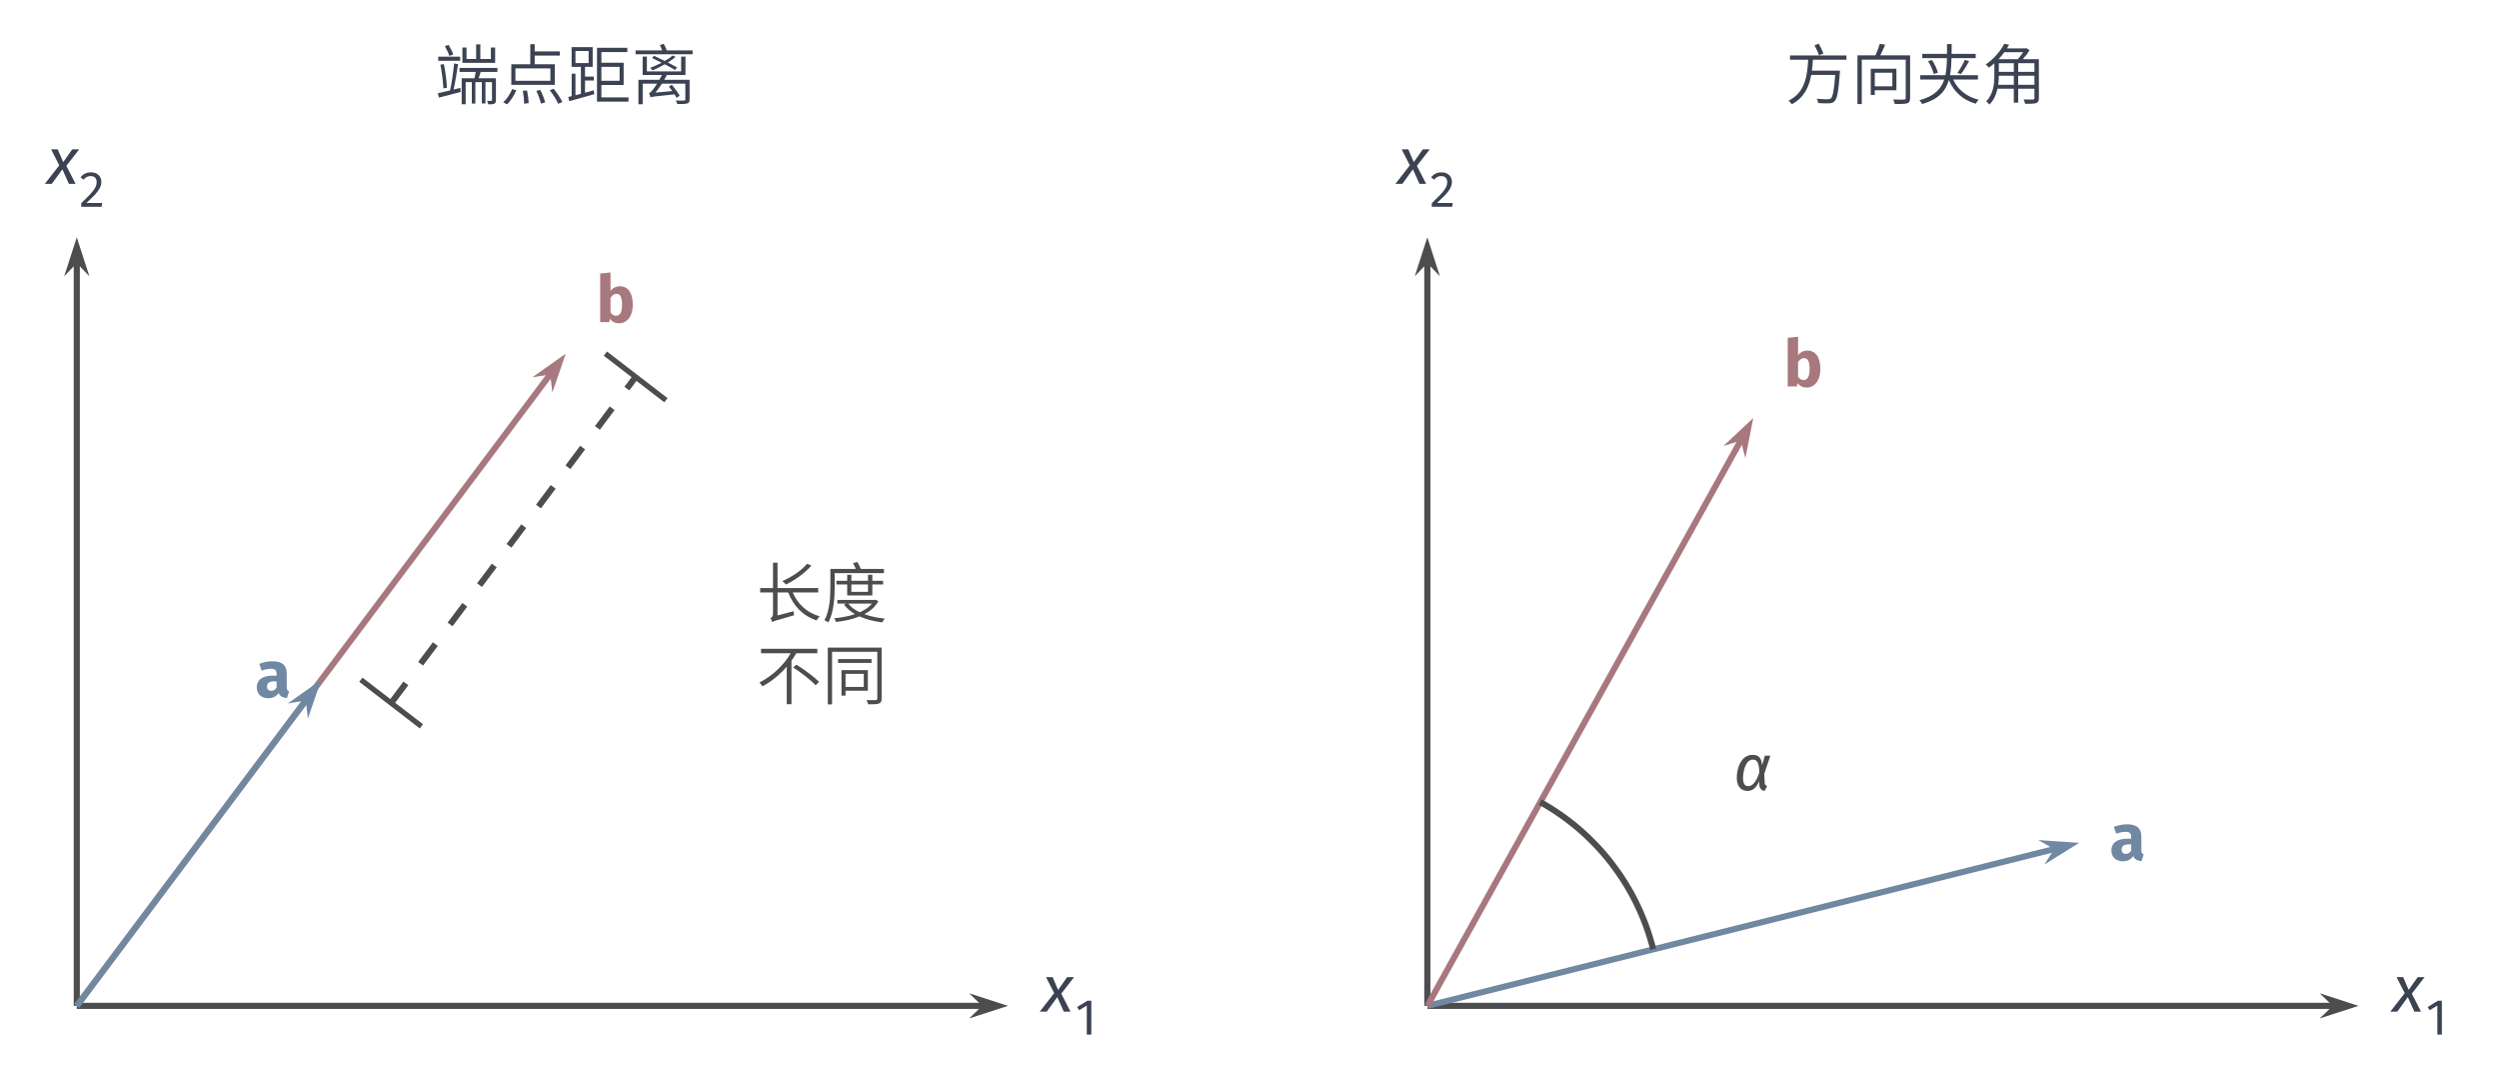
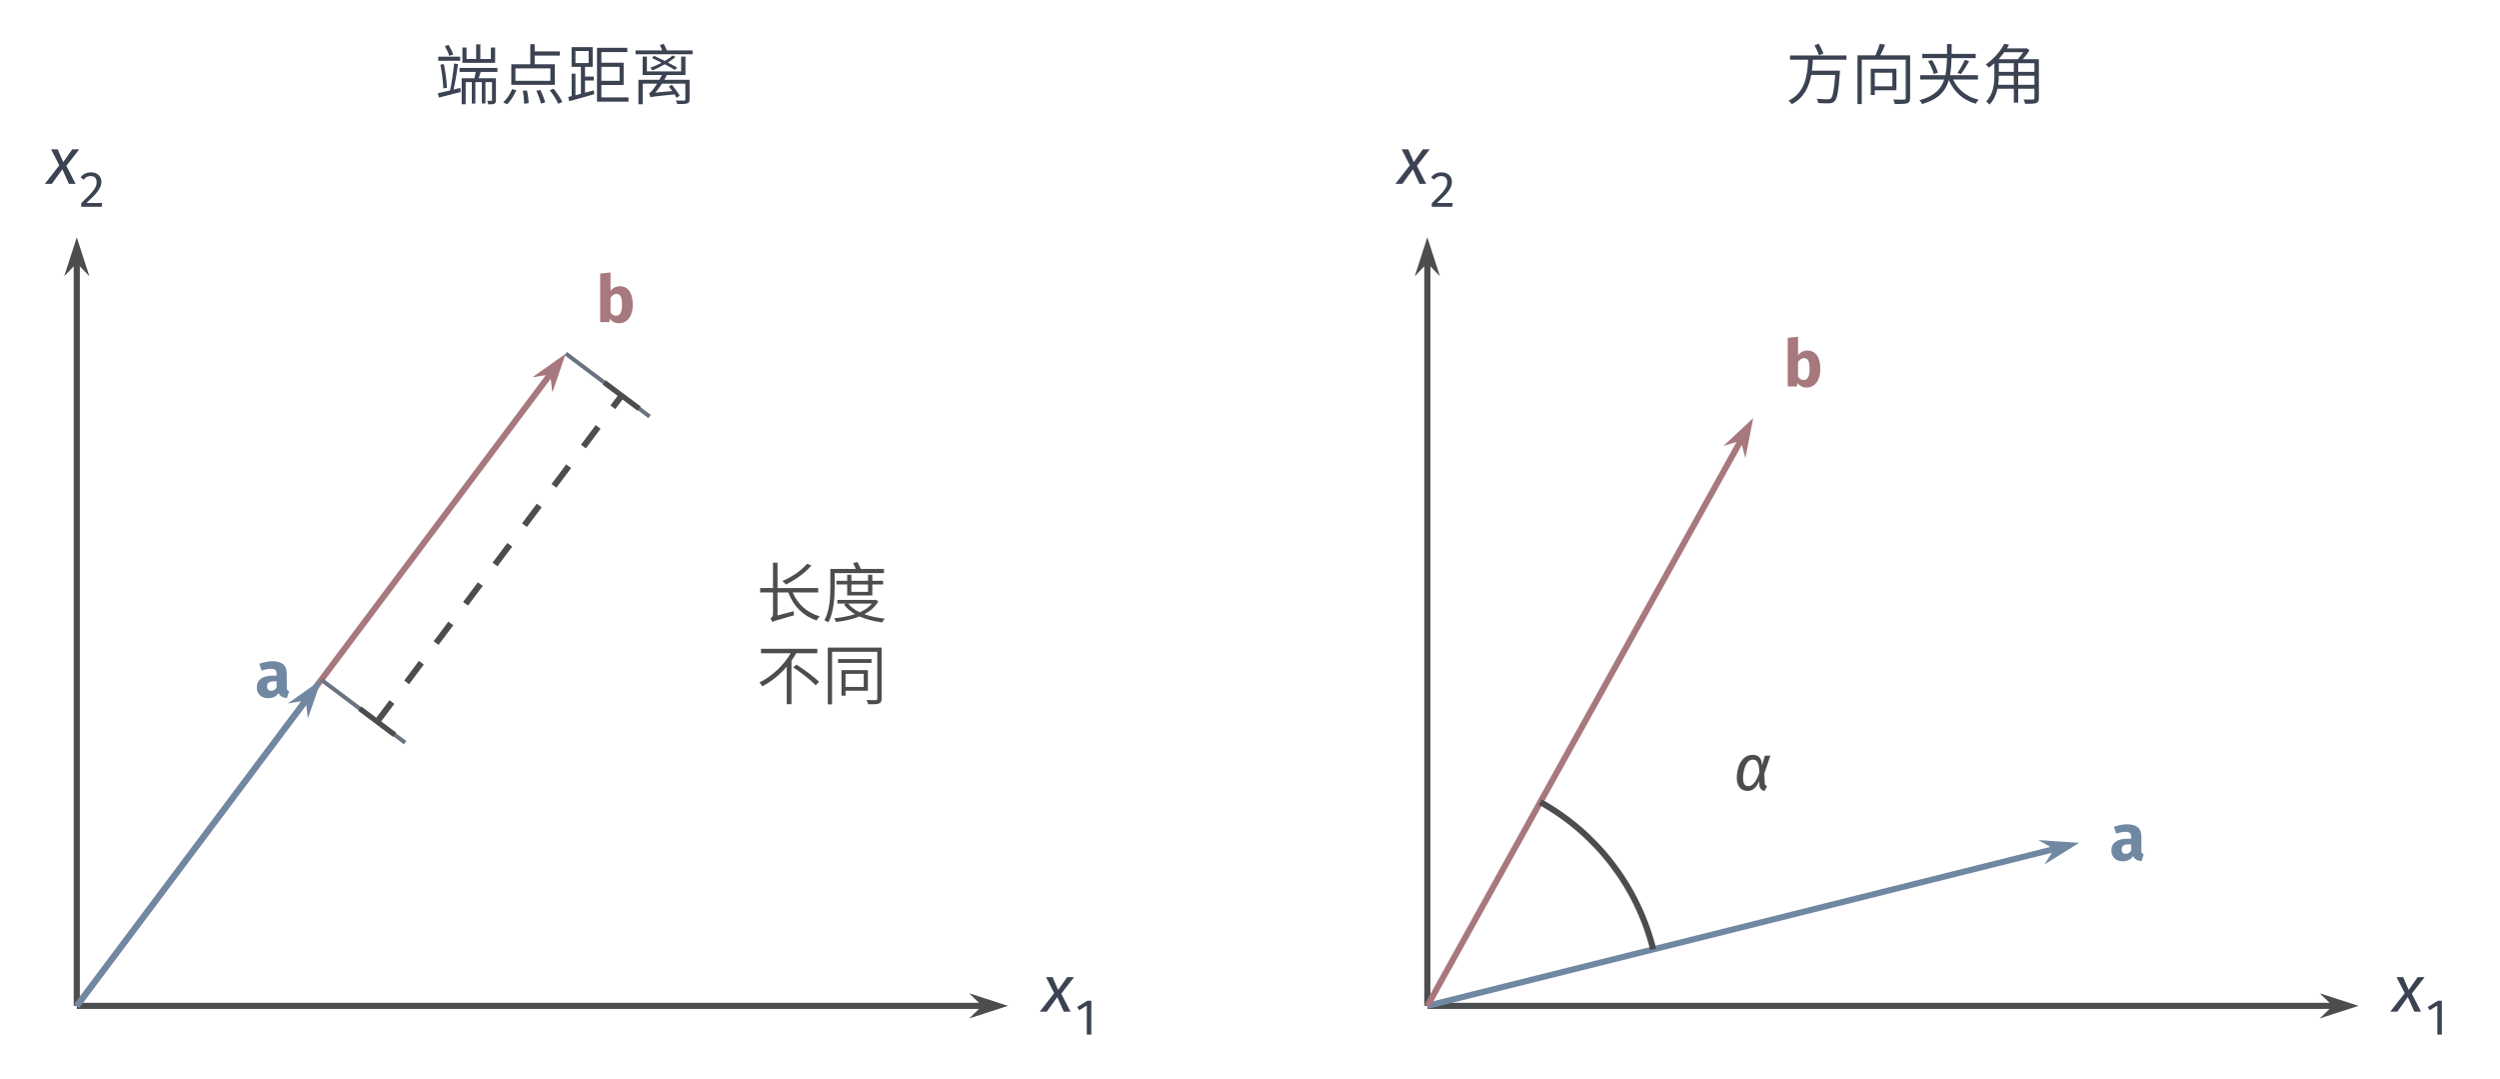
<svg xmlns="http://www.w3.org/2000/svg" xmlns:xlink="http://www.w3.org/1999/xlink" version="1.1" width="304.22" height="131.21" viewBox="0 0 304.22 131.21">
  <defs>
    <path id="font_1_29696" d="M.387 .648H.052V.585H.387V.648M.138 .535 .085 .526C.107 .412 .127 .263 .13 .164L.185 .173C.182 .272 .161 .42 .138 .535M.21 .828 .153 .81C.179 .764 .209 .7 .221 .66L.281 .682C.268 .722 .238 .782 .21 .828M.933-.015V.319H.67L.7 .415H.956V.476H.377V.415H.625C.619 .383 .612 .348 .605 .319H.41V-.078H.471V.26H.565V-.068H.619V.26H.718V-.066H.773V.26H.873V-.014C.873-.023 .87-.026 .861-.026 .853-.027 .827-.027 .797-.026 .805-.041 .814-.064 .817-.08 .862-.08 .889-.079 .909-.069 .928-.06 .933-.044 .933-.015V-.015M.484 .788H.421V.554H.921V.788H.856V.613H.695V.837H.631V.613H.484V.788M.355 .534 .295 .545C.283 .422 .257 .242 .233 .133 .162 .116 .097 .101 .046 .09L.063 .024C.155 .048 .278 .079 .396 .11L.389 .172 .286 .146C.311 .255 .337 .414 .355 .534Z" />
    <path id="font_1_25001" d="M.231 .28V.469H.765V.28H.231M.407 .133 .343 .128C.356 .064 .364-.02 .364-.07L.433-.061C.432-.012 .422 .07 .407 .133M.611 .14 .55 .127C.58 .065 .609-.018 .621-.068L.685-.051C.674-0 .641 .08 .611 .14M.814 .159 .755 .135C.806 .073 .861-.016 .884-.071L.947-.044C.923 .012 .865 .096 .814 .159M.244 .136 .181 .153C.15 .079 .098-.002 .044-.049L.105-.079C.16-.026 .211 .059 .244 .136M.909 .729H.525V.839H.458V.532H.168V.218H.833V.532H.525V.665H.909V.729Z" />
    <path id="font_1_39238" d="M.148 .551V.735H.349V.551H.148M.94 .719V.784H.477V-.039H.958V.027H.544V.216H.884V.556H.544V.719H.94M.544 .493H.822V.28H.544V.493M.428 .344H.294V.493H.411V.794H.089V.493H.231V.081L.148 .06V.389H.09V.046L.037 .033 .054-.031C.157-.002 .299 .038 .435 .075L.427 .135 .294 .098V.284H.428V.344Z" />
    <path id="font_1_29073" d="M.496 .845 .437 .826C.449 .801 .463 .771 .473 .744H.066V.685H.937V.744H.543C.531 .774 .513 .814 .496 .845M.239 .649H.174V.369H.469C.456 .344 .443 .319 .429 .295H.11V-.078H.175V.236H.394C.368 .194 .345 .162 .333 .148 .31 .118 .291 .097 .272 .092 .28 .074 .291 .041 .295 .027 .317 .037 .353 .042 .661 .073 .674 .053 .685 .035 .693 .02L.74 .053C.716 .096 .663 .168 .62 .22L.575 .192C.591 .171 .609 .147 .627 .123L.369 .1C.403 .14 .436 .187 .468 .236H.826V-.004C.826-.017 .821-.021 .806-.022 .791-.023 .736-.023 .68-.021 .689-.037 .7-.058 .703-.075 .777-.075 .824-.075 .854-.066 .882-.056 .891-.04 .891-.003V.295H.504L.545 .369H.828V.649H.762V.424H.239V.649M.678 .644 .633 .666C.599 .637 .558 .609 .512 .583 .456 .611 .398 .638 .347 .662L.318 .628C.363 .606 .414 .582 .464 .556 .406 .526 .345 .499 .289 .478 .301 .469 .318 .448 .325 .438 .384 .463 .449 .496 .512 .532 .573 .5 .63 .469 .668 .445L.7 .484C.664 .505 .614 .532 .559 .56 .603 .587 .644 .615 .678 .644Z" />
    <path id="font_1_20139" d="M.509 .843 .445 .818C.47 .77 .501 .705 .514 .665L.582 .694C.567 .734 .536 .796 .509 .843M.834 .431H.405C.413 .487 .417 .543 .42 .598H.933V.663H.071V.598H.348C.335 .366 .309 .1 .048-.028 .066-.041 .087-.064 .098-.082 .288 .018 .363 .187 .395 .366H.761C.744 .13 .724 .032 .694 .006 .682-.003 .67-.006 .647-.006 .621-.006 .551-.005 .478 .002 .491-.016 .5-.044 .502-.064 .569-.068 .635-.07 .67-.068 .707-.065 .731-.059 .752-.035 .791 .004 .811 .112 .832 .397 .833 .408 .834 .431 .834 .431Z" />
    <path id="font_1_11985" d="M.524 .827 .442 .841C.427 .79 .401 .719 .376 .665H.101V-.079H.167V.599H.838V.014C.838-.005 .833-.01 .813-.011 .791-.012 .722-.013 .647-.009 .658-.029 .668-.06 .671-.079 .763-.079 .825-.078 .86-.068 .894-.056 .905-.033 .905 .013V.665H.45C.475 .713 .502 .773 .524 .827M.696 .46H.304V.059H.366V.131H.696V.46M.366 .399H.634V.192H.366V.399Z" />
    <path id="font_1_14120" d="M.24 .593 .18 .576C.218 .515 .254 .432 .266 .38L.33 .4C.317 .452 .279 .532 .24 .593M.807 .575 .741 .596C.715 .536 .666 .449 .628 .396L.681 .378C.721 .428 .77 .508 .807 .575M.54 .837H.469V.687H.091V.622H.468C.466 .525 .46 .438 .444 .362H.06V.295H.426C.377 .145 .273 .041 .047-.021 .063-.036 .082-.062 .089-.079 .336-.008 .447 .115 .497 .288 .574 .107 .71-.017 .908-.074 .918-.056 .937-.027 .952-.013 .767 .031 .634 .141 .563 .295H.941V.362H.515C.529 .44 .535 .527 .538 .622H.907V.687H.539L.54 .837Z" />
    <path id="font_1_37454" d="M.26 .606H.256C.289 .641 .318 .677 .344 .713H.632C.609 .677 .578 .637 .549 .606H.26M.26 .545H.489V.412H.26V.545M.673 .771H.384L.417 .827 .343 .841C.292 .74 .194 .616 .059 .524 .075 .515 .097 .492 .108 .476 .138 .497 .166 .52 .192 .543V.358C.192 .233 .178 .075 .067-.039 .081-.048 .107-.073 .117-.087 .185-.019 .221 .068 .24 .155H.489V-.058H.556V.155H.804V.012C.804-.004 .798-.009 .781-.01 .764-.01 .703-.011 .638-.009 .648-.027 .659-.057 .662-.076 .746-.076 .8-.075 .831-.064 .862-.052 .872-.031 .872 .011V.606H.626C.665 .648 .703 .698 .729 .743L.683 .774 .673 .771M.804 .545V.412H.556V.545H.804M.26 .353H.489V.215H.251C.258 .263 .26 .31 .26 .353M.804 .353V.215H.556V.353H.804Z" />
    <path id="font_2_1226" d="M.543 .527H.437L.299 .332 .215 .527H.114L.239 .283 .018 0H.125L.286 .222 .386 0H.488L.347 .275 .543 .527Z" />
    <path id="font_2_18" d="M.276 0H.368V.689H.287L.08 .561 .12 .496 .276 .591V0Z" />
    <path id="font_2_19" d="M.258 .701C.163 .701 .099 .667 .045 .6L.107 .552C.15 .603 .187 .625 .253 .625 .328 .625 .373 .579 .373 .504 .373 .395 .315 .319 .059 .073V0H.474L.485 .077H.164C.389 .282 .469 .383 .469 .508 .469 .617 .391 .701 .258 .701Z" />
    <path id="font_2_1153" d="M.303 .098C.269 .098 .24 .117 .22 .149V.37C.243 .409 .274 .432 .31 .432 .36 .432 .396 .4 .396 .265 .396 .141 .358 .098 .303 .098M.363 .548C.304 .548 .252 .521 .22 .477V.759L.062 .742V0H.202L.21 .051C.242 .009 .29-.017 .349-.017 .481-.017 .56 .101 .56 .265 .56 .443 .49 .548 .363 .548Z" />
    <path id="font_2_1152" d="M.245 .096C.206 .096 .183 .121 .183 .163 .183 .216 .218 .241 .29 .241H.329V.147C.31 .115 .282 .096 .245 .096M.484 .154V.36C.484 .483 .418 .548 .264 .548 .204 .548 .131 .534 .064 .509L.1 .405C.153 .423 .205 .433 .239 .433 .304 .433 .329 .414 .329 .351V.328H.275C.114 .328 .026 .265 .026 .149 .026 .052 .093-.017 .199-.017 .262-.017 .321 .004 .359 .063 .383 .01 .424-.009 .487-.014L.52 .089C.495 .098 .484 .113 .484 .154Z" />
    <path id="font_1_42837" d="M.839 .788 .773 .816C.684 .709 .537 .612 .395 .552 .413 .54 .439 .513 .451 .499 .587 .566 .739 .671 .839 .788M.943 .445H.322V.833H.253V.445H.057V.378H.253V.047C.253 .008 .23-.006 .213-.014 .224-.028 .237-.058 .241-.074 .264-.06 .299-.048 .574 .029 .572 .043 .568 .071 .568 .091L.322 .027V.378H.485C.566 .169 .711 .02 .918-.05 .929-.031 .949-.002 .966 .013 .771 .069 .629 .201 .554 .378H.943V.445Z" />
    <path id="font_1_16961" d="M.45 .647H.386V.556H.221V.5H.386V.332H.77V.5H.935V.556H.77V.647H.704V.556H.45V.647M.704 .5V.387H.45V.5H.704M.808 .264H.236V.208H.372L.337 .194C.379 .135 .437 .087 .505 .047 .408 .014 .298-.006 .188-.016 .199-.031 .211-.057 .215-.073 .341-.058 .466-.033 .575 .012 .675-.034 .794-.063 .921-.079 .929-.061 .946-.035 .96-.021 .847-.01 .741 .012 .649 .046 .74 .094 .815 .158 .862 .244L.82 .267 .808 .264M.764 .208C.719 .152 .654 .109 .578 .075 .504 .11 .443 .154 .401 .208H.764M.542 .843 .475 .827C.49 .8 .506 .766 .518 .737H.129V.464C.129 .315 .121 .103 .038-.048 .056-.054 .086-.069 .099-.079 .183 .079 .195 .306 .195 .464V.673H.947V.737H.594C.582 .769 .561 .81 .542 .843Z" />
    <path id="font_1_9521" d="M.611 .526 .561 .484C.682 .404 .832 .288 .904 .211L.957 .263C.882 .339 .73 .451 .611 .526M.463-.078H.535V.586C.562 .623 .586 .661 .608 .699H.93V.768H.07V.699H.523C.422 .525 .247 .354 .046 .253 .06 .238 .081 .212 .092 .195 .234 .27 .36 .376 .463 .495V-.078Z" />
    <path id="font_1_11978" d="M.758 .611H.247V.552H.758V.611M.702 .442H.299V.052H.361V.127H.702V.442M.361 .385H.639V.185H.361V.385M.912 .009V.786H.09V-.081H.155V.722H.846V.009C.846-.009 .84-.015 .822-.016 .805-.017 .746-.017 .681-.015 .692-.033 .703-.062 .706-.08 .793-.081 .842-.079 .871-.068 .901-.057 .912-.035 .912 .009Z" />
    <path id="font_2_1464" d="M.296 .466C.357 .466 .391 .427 .396 .269 .338 .097 .276 .061 .227 .061 .174 .061 .147 .097 .147 .187 .147 .276 .182 .466 .296 .466M.294 .539C.114 .539 .051 .332 .051 .188 .051 .055 .12-.012 .216-.012 .305-.012 .356 .053 .394 .136L.395 .085C.396 .028 .433-.006 .476-.013L.515 .062C.486 .073 .479 .086 .478 .113L.471 .25 .565 .527H.481L.437 .381C.43 .494 .382 .539 .294 .539V.539Z" />
  </defs>
  <use data-text="端" xlink:href="#font_1_29696" transform="matrix(7.9701,0,0,-7.9701,52.936,12.06401)" fill="#3b4252" />
  <use data-text="点" xlink:href="#font_1_25001" transform="matrix(7.9701,0,0,-7.9701,60.9061,12.06401)" fill="#3b4252" />
  <use data-text="距" xlink:href="#font_1_39238" transform="matrix(7.9701,0,0,-7.9701,68.8762,12.06401)" fill="#3b4252" />
  <use data-text="离" xlink:href="#font_1_29073" transform="matrix(7.9701,0,0,-7.9701,76.8463,12.06401)" fill="#3b4252" />
  <use data-text="方" xlink:href="#font_1_20139" transform="matrix(7.9701,0,0,-7.9701,217.346,12.032)" fill="#3b4252" />
  <use data-text="向" xlink:href="#font_1_11985" transform="matrix(7.9701,0,0,-7.9701,225.3161,12.032)" fill="#3b4252" />
  <use data-text="夹" xlink:href="#font_1_14120" transform="matrix(7.9701,0,0,-7.9701,233.2862,12.032)" fill="#3b4252" />
  <use data-text="角" xlink:href="#font_1_37454" transform="matrix(7.9701,0,0,-7.9701,241.2563,12.032)" fill="#3b4252" />
  <path transform="matrix(1,0,0,-1,9.348,122.402)" stroke-width=".747" stroke-linecap="butt" stroke-miterlimit="10" stroke-linejoin="miter" fill="none" stroke="#4c4d4f" d="M0 0H110.577" />
  <path transform="matrix(1,0,0,-1,118.0575,122.402)" d="M3.445 0 1.347 .678 2.054 0 1.347-.678Z" fill="#4c4d4f" />
  <path transform="matrix(1,0,0,-1,118.0575,122.402)" stroke-width=".747" stroke-linecap="butt" stroke-miterlimit="10" stroke-linejoin="miter" fill="none" stroke="#4c4d4f" d="M3.445 0 1.347 .678 2.054 0 1.347-.678Z" />
  <use data-text="𝑥" xlink:href="#font_2_1226" transform="matrix(7.9701,0,0,-7.9701,126.429,123.107)" fill="#3b4252" />
  <use data-text="1" xlink:href="#font_2_18" transform="matrix(5.9776,0,0,-5.9776,130.653,125.897)" fill="#3b4252" />
  <path transform="matrix(1,0,0,-1,9.348,122.402)" stroke-width=".747" stroke-linecap="butt" stroke-miterlimit="10" stroke-linejoin="miter" fill="none" stroke="#4c4d4f" d="M0 0V90.734" />
  <path transform="matrix(0,-1,-1,-0,9.348,33.53521)" d="M3.445 0 1.347 .678 2.054 0 1.347-.678Z" fill="#4c4d4f" />
  <path transform="matrix(0,-1,-1,-0,9.348,33.53521)" stroke-width=".747" stroke-linecap="butt" stroke-miterlimit="10" stroke-linejoin="miter" fill="none" stroke="#4c4d4f" d="M3.445 0 1.347 .678 2.054 0 1.347-.678Z" />
  <use data-text="𝑥" xlink:href="#font_2_1226" transform="matrix(7.9701,0,0,-7.9701,5.312996,22.37401)" fill="#3b4252" />
  <use data-text="2" xlink:href="#font_2_19" transform="matrix(5.9776,0,0,-5.9776,9.536995,25.16401)" fill="#3b4252" />
  <path transform="matrix(1,0,0,-1,9.348,122.402)" stroke-width=".747" stroke-linecap="butt" stroke-miterlimit="10" stroke-linejoin="miter" fill="none" stroke="#4c4d4f" d="M164.412 0H274.988" />
  <path transform="matrix(1,0,0,-1,282.469,122.402)" d="M3.445 0 1.347 .678 2.054 0 1.347-.678Z" fill="#4c4d4f" />
  <path transform="matrix(1,0,0,-1,282.469,122.402)" stroke-width=".747" stroke-linecap="butt" stroke-miterlimit="10" stroke-linejoin="miter" fill="none" stroke="#4c4d4f" d="M3.445 0 1.347 .678 2.054 0 1.347-.678Z" />
  <use data-text="𝑥" xlink:href="#font_2_1226" transform="matrix(7.9701,0,0,-7.9701,290.84,123.107)" fill="#3b4252" />
  <use data-text="1" xlink:href="#font_2_18" transform="matrix(5.9776,0,0,-5.9776,295.064,125.897)" fill="#3b4252" />
  <path transform="matrix(1,0,0,-1,9.348,122.402)" stroke-width=".747" stroke-linecap="butt" stroke-miterlimit="10" stroke-linejoin="miter" fill="none" stroke="#4c4d4f" d="M164.412 0V90.734" />
  <path transform="matrix(0,-1,-1,-0,173.7595,33.53521)" d="M3.445 0 1.347 .678 2.054 0 1.347-.678Z" fill="#4c4d4f" />
  <path transform="matrix(0,-1,-1,-0,173.7595,33.53521)" stroke-width=".747" stroke-linecap="butt" stroke-miterlimit="10" stroke-linejoin="miter" fill="none" stroke="#4c4d4f" d="M3.445 0 1.347 .678 2.054 0 1.347-.678Z" />
  <use data-text="𝑥" xlink:href="#font_2_1226" transform="matrix(7.9701,0,0,-7.9701,169.725,22.37401)" fill="#3b4252" />
  <use data-text="2" xlink:href="#font_2_19" transform="matrix(5.9776,0,0,-5.9776,173.949,25.16401)" fill="#3b4252" />
  <path transform="matrix(1,0,0,-1,9.348,122.402)" stroke-width=".747" stroke-linecap="butt" stroke-miterlimit="10" stroke-linejoin="miter" fill="none" stroke="#a7787d" d="M0 0 57.842 77.123" />
  <path transform="matrix(.59999,-.79997,-.79997,-.59999,66.06974,46.77297)" d="M3.445 0 1.347 .678 2.054 0 1.347-.678Z" fill="#a7787d" />
  <path transform="matrix(.59999,-.79997,-.79997,-.59999,66.06974,46.77297)" stroke-width=".747" stroke-linecap="butt" stroke-miterlimit="10" stroke-linejoin="miter" fill="none" stroke="#a7787d" d="M3.445 0 1.347 .678 2.054 0 1.347-.678Z" />
  <use data-text="𝐛" xlink:href="#font_2_1153" transform="matrix(7.9701,0,0,-7.9701,72.57,39.20201)" fill="#a7787d" />
  <path transform="matrix(1,0,0,-1,9.348,122.402)" stroke-width=".747" stroke-linecap="butt" stroke-miterlimit="10" stroke-linejoin="miter" fill="none" stroke="#7188a3" d="M0 0 28.078 37.437" />
  <path transform="matrix(.59999,-.79997,-.79997,-.59999,36.30572,86.45831)" d="M3.445 0 1.347 .678 2.054 0 1.347-.678Z" fill="#7188a3" />
  <path transform="matrix(.59999,-.79997,-.79997,-.59999,36.30572,86.45831)" stroke-width=".747" stroke-linecap="butt" stroke-miterlimit="10" stroke-linejoin="miter" fill="none" stroke="#7188a3" d="M3.445 0 1.347 .678 2.054 0 1.347-.678Z" />
  <use data-text="𝐚" xlink:href="#font_2_1152" transform="matrix(7.9701,0,0,-7.9701,31.05,84.83301)" fill="#7188a3" />
-   <path transform="matrix(1,0,0,-1,9.348,122.402)" stroke-width=".747" stroke-linecap="butt" stroke-dasharray="2.989,2.989" stroke-miterlimit="10" stroke-linejoin="miter" fill="none" stroke="#4c4d4f" d="M38.268 36.851 68.032 76.536" />
-   <path transform="matrix(1,0,0,-1,9.348,122.402)" stroke-width=".648" stroke-linecap="butt" stroke-miterlimit="10" stroke-linejoin="miter" fill="none" stroke="#4c4d4f" d="M34.583 39.685 41.953 34.016M64.347 79.371 71.717 73.701" />
+   <path transform="matrix(1,0,0,-1,9.348,122.402)" stroke-width=".498" stroke-linecap="butt" stroke-miterlimit="10" stroke-linejoin="miter" fill="none" stroke="#6b7280" d="M29.764 39.685 39.969 32.032M59.528 79.371 69.733 71.717" />
+   <path transform="matrix(1,0,0,-1,9.348,122.402)" stroke-width=".747" stroke-linecap="butt" stroke-dasharray="2.989,2.989" stroke-miterlimit="10" stroke-linejoin="miter" fill="none" stroke="#4c4d4f" d="M36.567 34.583 66.331 74.268" />
+   <path transform="matrix(1,0,0,-1,9.348,122.402)" stroke-width=".648" stroke-linecap="butt" stroke-miterlimit="10" stroke-linejoin="miter" fill="none" stroke="#4c4d4f" d="M34.441 36.177 38.693 32.988M64.205 75.863 68.457 72.674" />
  <use data-text="长" xlink:href="#font_1_42837" transform="matrix(7.9701,0,0,-7.9701,92.087,75.10701)" fill="#4c4d4f" />
  <use data-text="度" xlink:href="#font_1_16961" transform="matrix(7.9701,0,0,-7.9701,100.0571,75.10701)" fill="#4c4d4f" />
  <use data-text="不" xlink:href="#font_1_9521" transform="matrix(7.9701,0,0,-7.9701,92.087,85.06901)" fill="#4c4d4f" />
  <use data-text="同" xlink:href="#font_1_11978" transform="matrix(7.9701,0,0,-7.9701,100.0571,85.06901)" fill="#4c4d4f" />
  <path transform="matrix(1,0,0,-1,9.348,122.402)" stroke-width=".747" stroke-linecap="butt" stroke-miterlimit="10" stroke-linejoin="miter" fill="none" stroke="#7188a3" d="M164.412 0 241.056 19.161" />
  <path transform="matrix(.97014,-.24251,-.24251,-.97014,248.5927,103.6936)" d="M3.445 0 1.347 .678 2.054 0 1.347-.678Z" fill="#7188a3" />
  <path transform="matrix(.97014,-.24251,-.24251,-.97014,248.5927,103.6936)" stroke-width=".747" stroke-linecap="butt" stroke-miterlimit="10" stroke-linejoin="miter" fill="none" stroke="#7188a3" d="M3.445 0 1.347 .678 2.054 0 1.347-.678Z" />
  <use data-text="𝐚" xlink:href="#font_2_1152" transform="matrix(7.9701,0,0,-7.9701,256.824,104.675)" fill="#7188a3" />
  <path transform="matrix(1,0,0,-1,9.348,122.402)" stroke-width=".747" stroke-linecap="butt" stroke-miterlimit="10" stroke-linejoin="miter" fill="none" stroke="#a7787d" d="M164.412 0 202.734 69.09" />
  <path transform="matrix(.48505,-.87447,-.87447,-.48505,211.1762,54.94506)" d="M3.445 0 1.347 .678 2.054 0 1.347-.678Z" fill="#a7787d" />
  <path transform="matrix(.48505,-.87447,-.87447,-.48505,211.1762,54.94506)" stroke-width=".747" stroke-linecap="butt" stroke-miterlimit="10" stroke-linejoin="miter" fill="none" stroke="#a7787d" d="M3.445 0 1.347 .678 2.054 0 1.347-.678Z" />
  <use data-text="𝐛" xlink:href="#font_2_1153" transform="matrix(7.9701,0,0,-7.9701,217.139,47.02501)" fill="#a7787d" />
  <path transform="matrix(1,0,0,-1,9.348,122.402)" stroke-width=".747" stroke-linecap="butt" stroke-miterlimit="10" stroke-linejoin="miter" fill="none" stroke="#4c4d4f" d="M191.908 6.888C190.004 14.503 185.023 20.992 178.16 24.8" />
  <use data-text="𝛼" xlink:href="#font_2_1464" transform="matrix(7.9701,0,0,-7.9701,211.022,96.15201)" fill="#4c4d4f" />
</svg>
